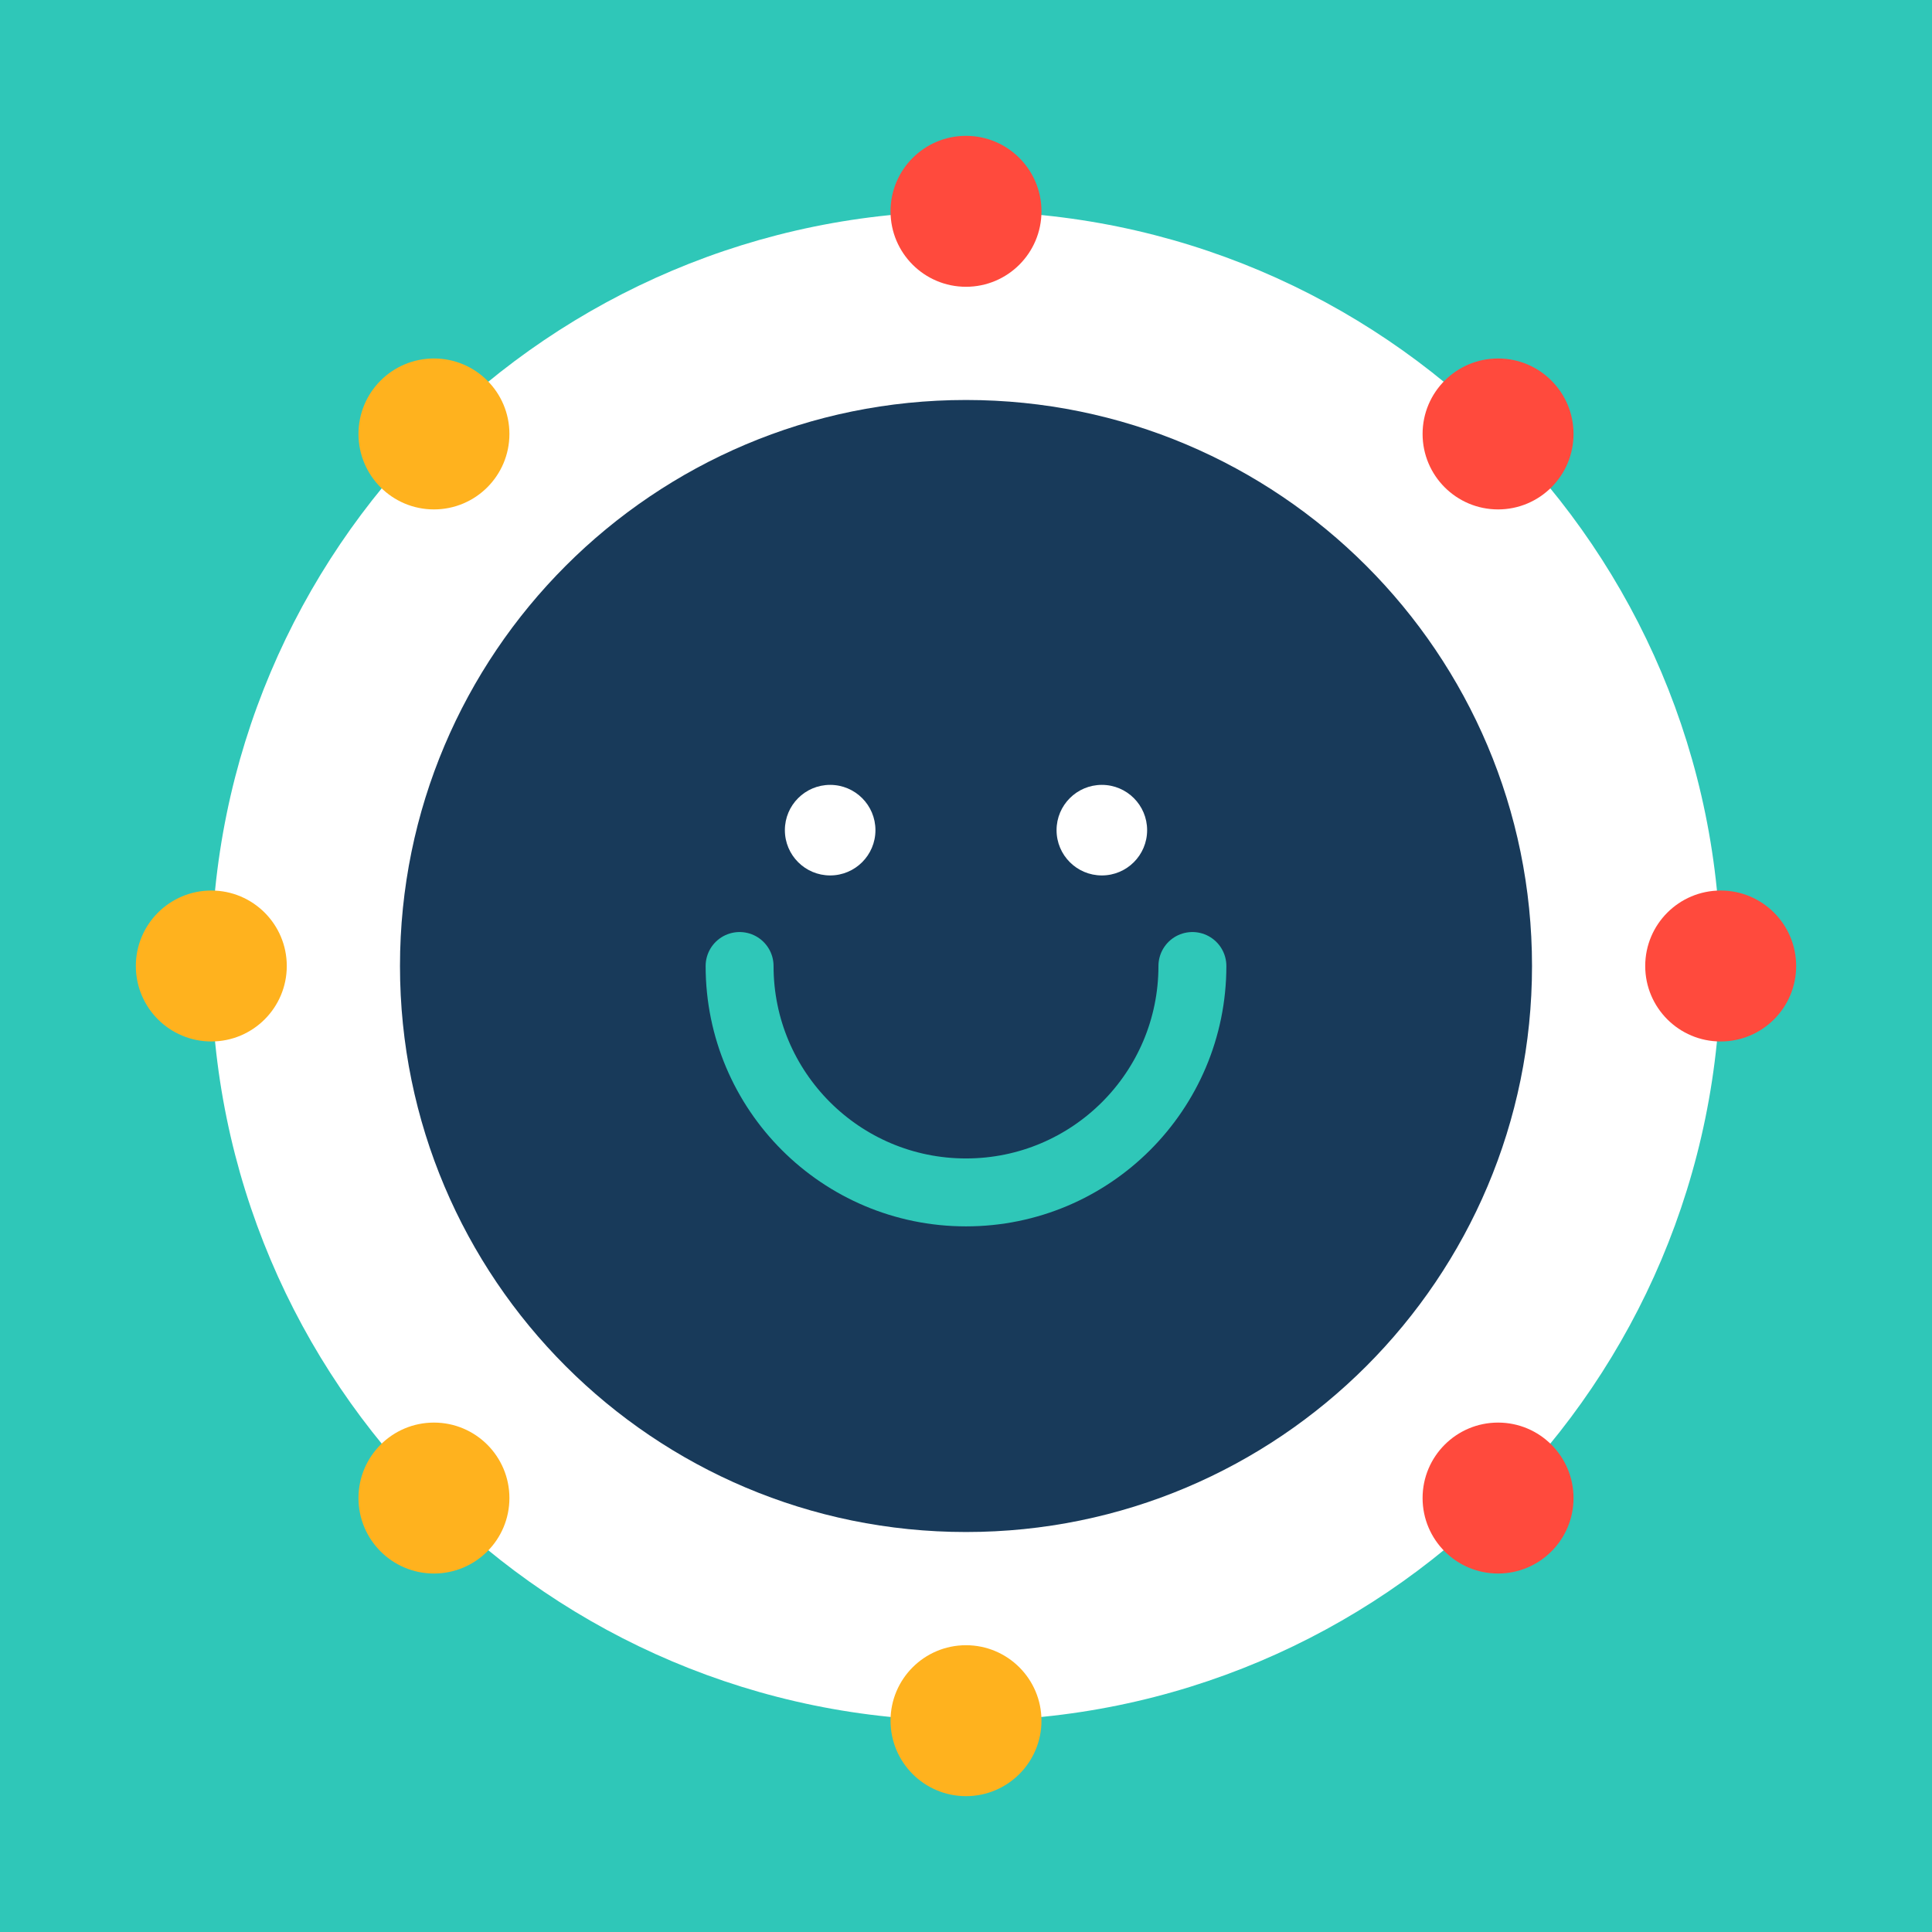
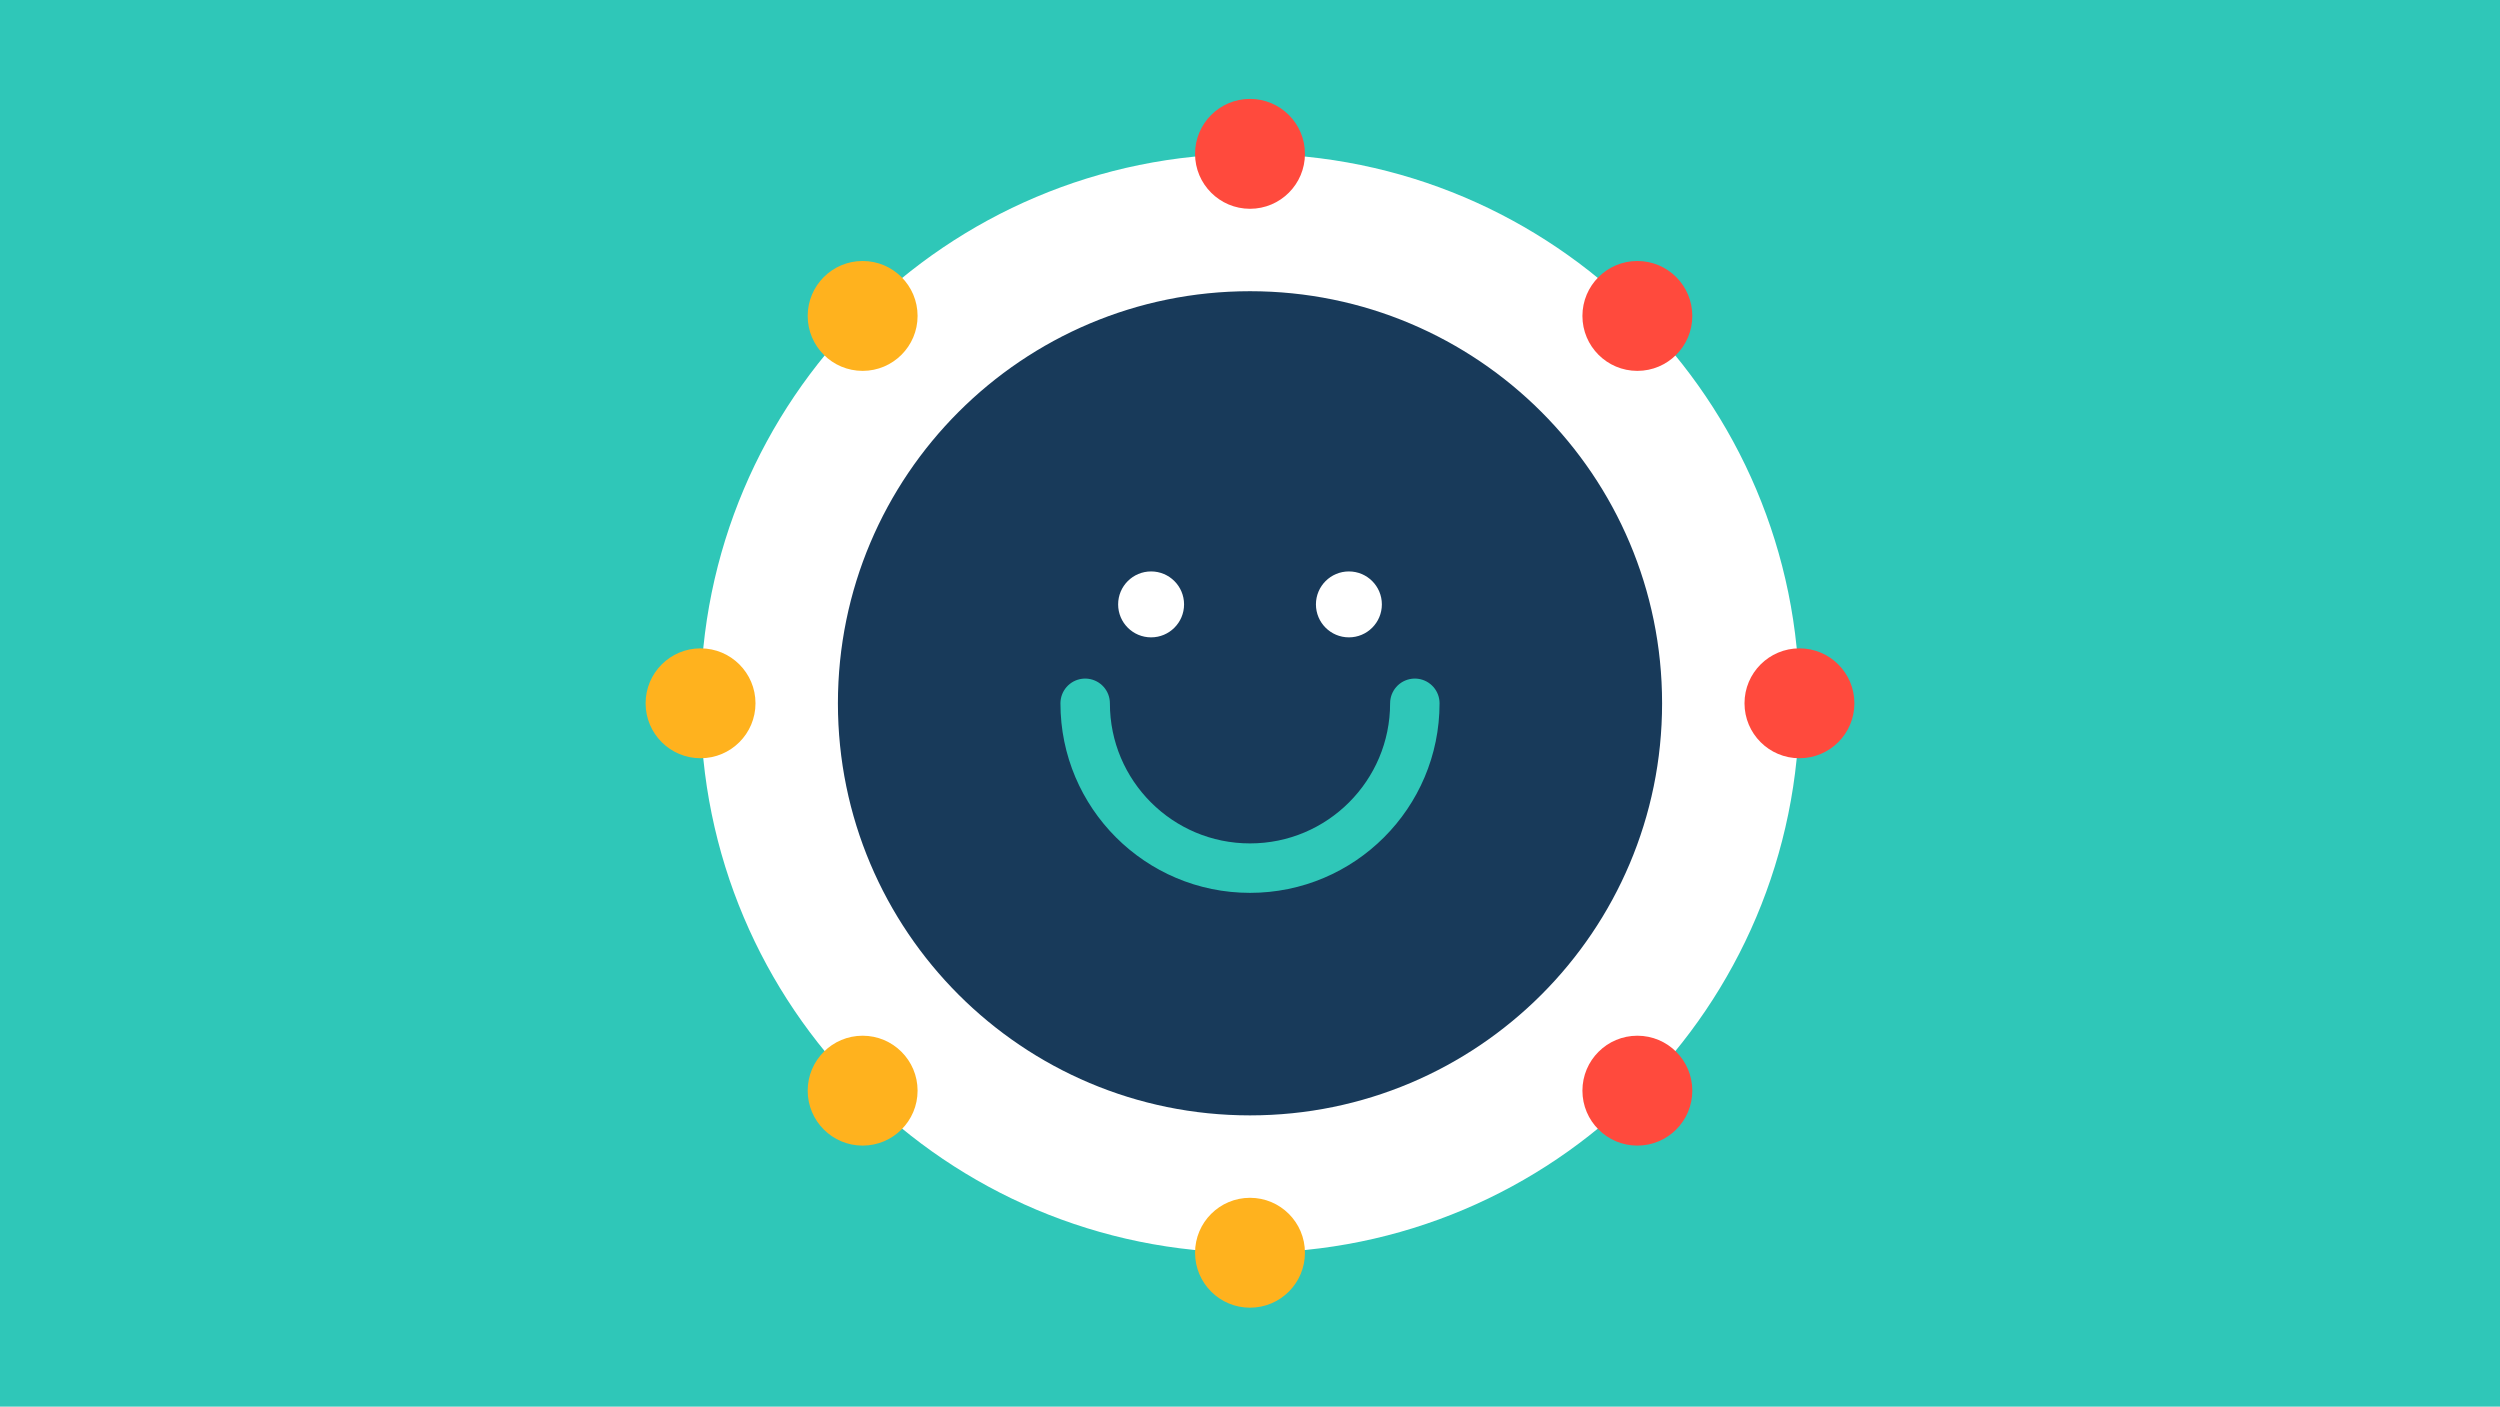
- <svg xmlns="http://www.w3.org/2000/svg" width="512" height="512" viewBox="0 0 512 512">
-   <rect width="512" height="512" fill="#2fc7b8" />
+ <svg xmlns="http://www.w3.org/2000/svg" width="910" height="512" viewBox="-199 0 910 512">
+   <rect x="-199" width="910" height="512" fill="#2fc7b8" />
  <circle cx="256" cy="256" r="200" fill="#fff" />
  <circle cx="256" cy="256" r="150" fill="#183a5a" />
  <g fill="#ff4a3d">
    <circle cx="256" cy="56" r="20" />
    <circle cx="397" cy="115" r="20" />
    <circle cx="456" cy="256" r="20" />
    <circle cx="397" cy="397" r="20" />
  </g>
  <g fill="#ffb21e">
    <circle cx="256" cy="456" r="20" />
    <circle cx="115" cy="397" r="20" />
    <circle cx="56" cy="256" r="20" />
    <circle cx="115" cy="115" r="20" />
  </g>
  <path d="M196 256a60 60 0 1 0 120 0" fill="none" stroke="#2fc7b8" stroke-width="18" stroke-linecap="round" />
  <circle cx="220" cy="220" r="12" fill="#fff" />
  <circle cx="292" cy="220" r="12" fill="#fff" />
</svg>
